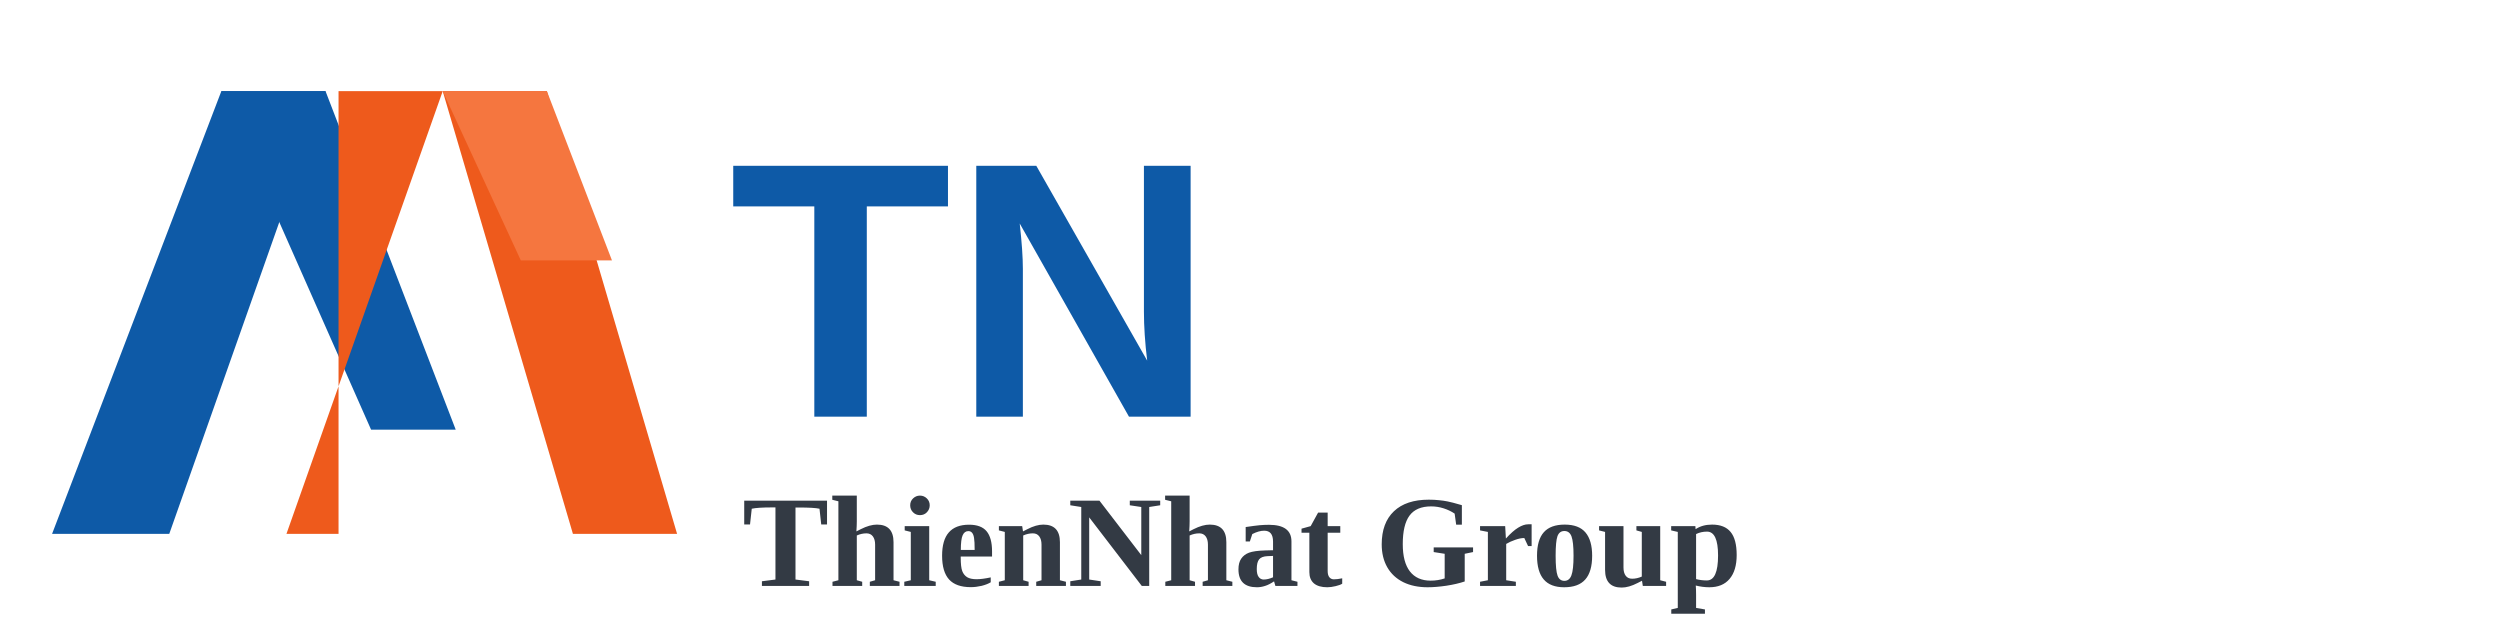
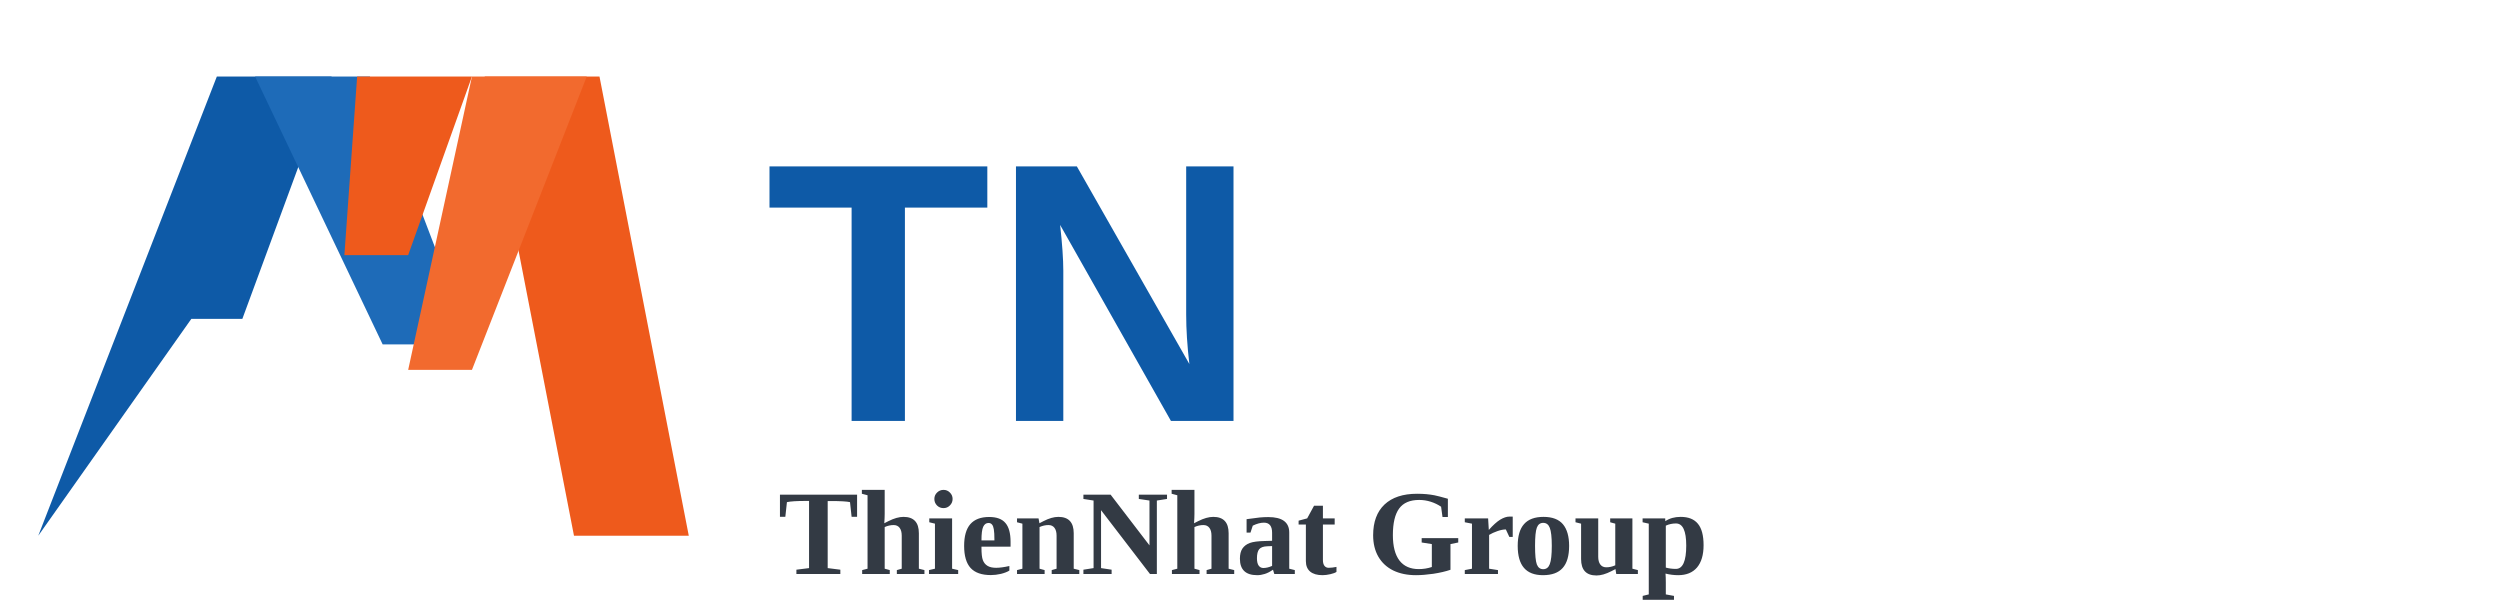
- <svg xmlns="http://www.w3.org/2000/svg" viewBox="0 0 384 96" role="img" aria-label="Thiên Nhật Group">
-   <path d="M8,82 L34,14 L50,14 L26,82 Z" fill="#0E5AA7" />
-   <path d="M34,14 L50,14 L70,66 L57,66 Z" fill="#0E5AA7" />
-   <path d="M50,14 L66,14 L92,82 L79,82 Z" fill="#0E5AA7" opacity="0" />
-   <path d="M52,14 L68,14 L44,82 L52,82 Z" fill="#EE5A1C" />
-   <path d="M68,14 L84,14 L104,82 L88,82 Z" fill="#EE5A1C" />
-   <path d="M68,14 L84,14 L94,40 L80,40 Z" fill="#F5763F" />
-   <text x="112" y="64" font-family="Arial, sans-serif" font-size="56" font-weight="800" fill="#0E5AA7">TN</text>
-   <text x="114" y="90" font-family="Georgia, 'Times New Roman', serif" font-size="20" font-weight="700" fill="#333A44">ThienNhat Group</text>
+ <svg xmlns="http://www.w3.org/2000/svg" viewBox="0 0 392 96" role="img" aria-label="Thiên Nhật Group">
+   <path d="M6,84 L34,12 L52,12 L38,50 L30,50 Z" fill="#0E5AA7" />
+   <path d="M40,12 L58,12 L74,54 L60,54 Z" fill="#1E6BB8" />
+   <path d="M56,12 L74,12 L64,40 L54,40 Z" fill="#EE5A1C" />
+   <path d="M76,12 L94,12 L108,84 L90,84 Z" fill="#EE5A1C" />
+   <path d="M74,12 L92,12 L74,58 L64,58 Z" fill="#F26A2E" />
+   <text x="120" y="66" font-family="Arial, sans-serif" font-size="58" font-weight="800" fill="#0E5AA7">TN</text>
+   <text x="122" y="90" font-family="Georgia, 'Times New Roman', serif" font-size="19" font-weight="700" fill="#333A44">ThienNhat Group</text>
</svg>
